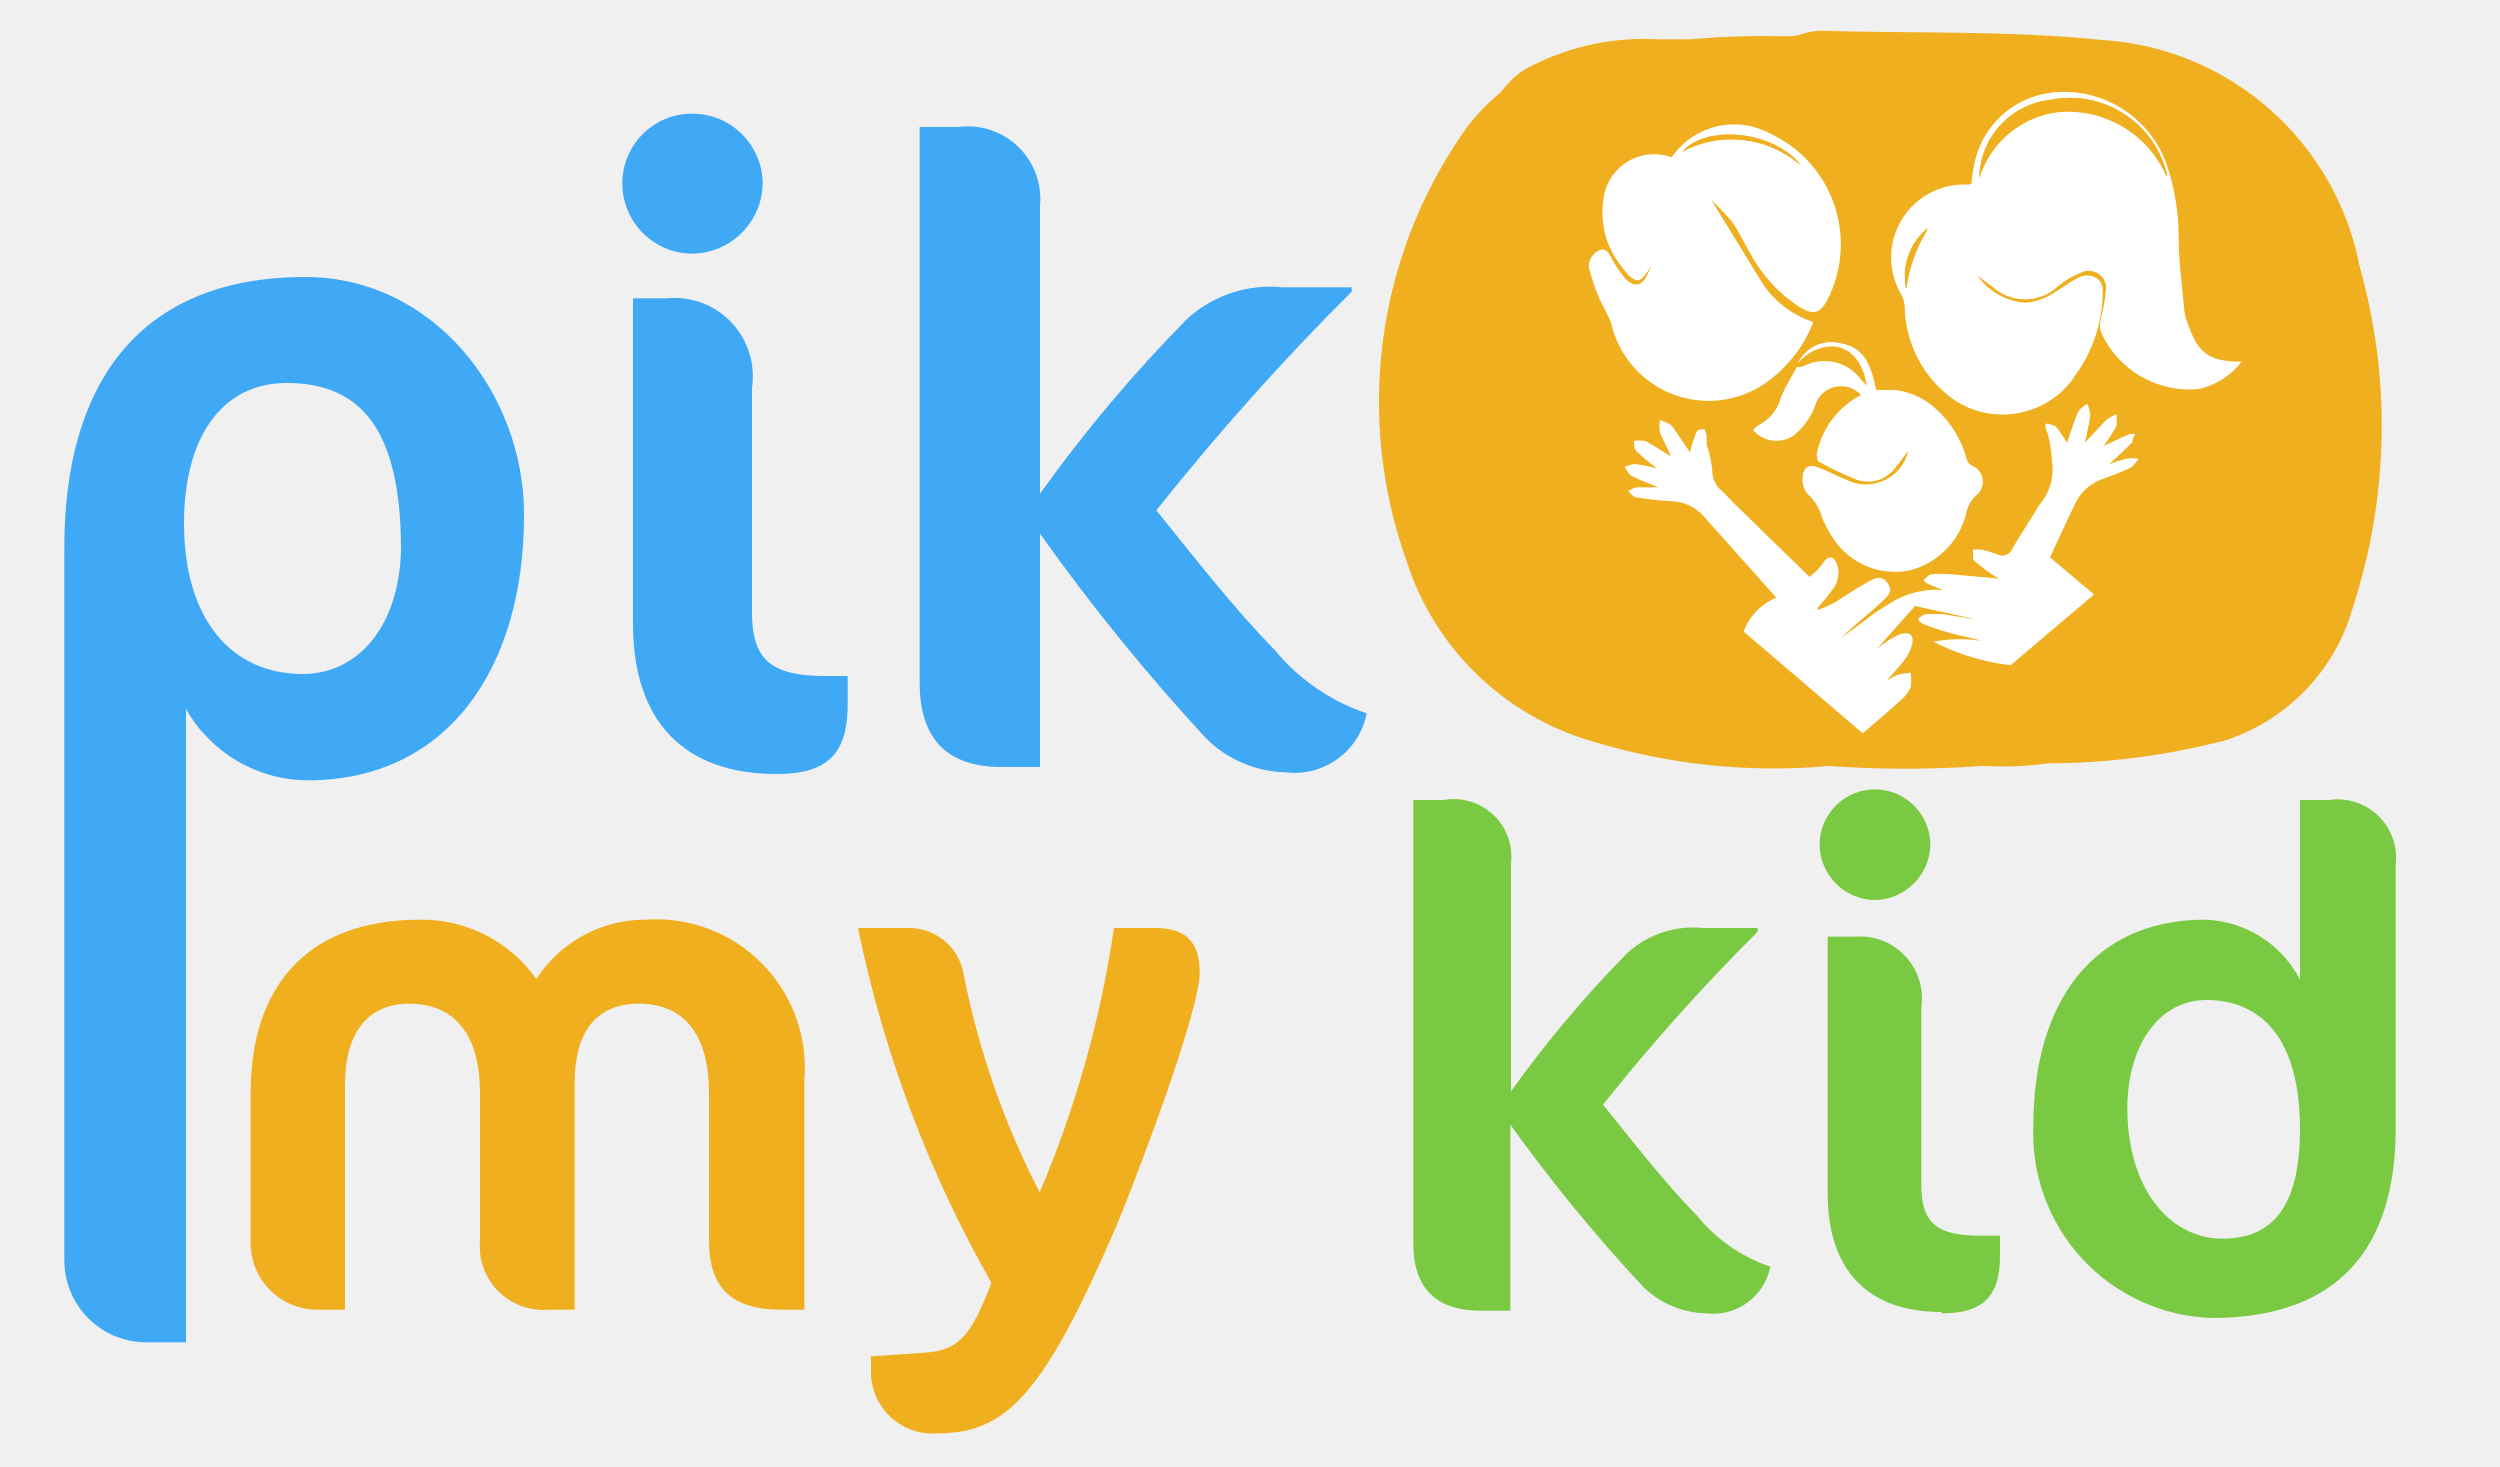
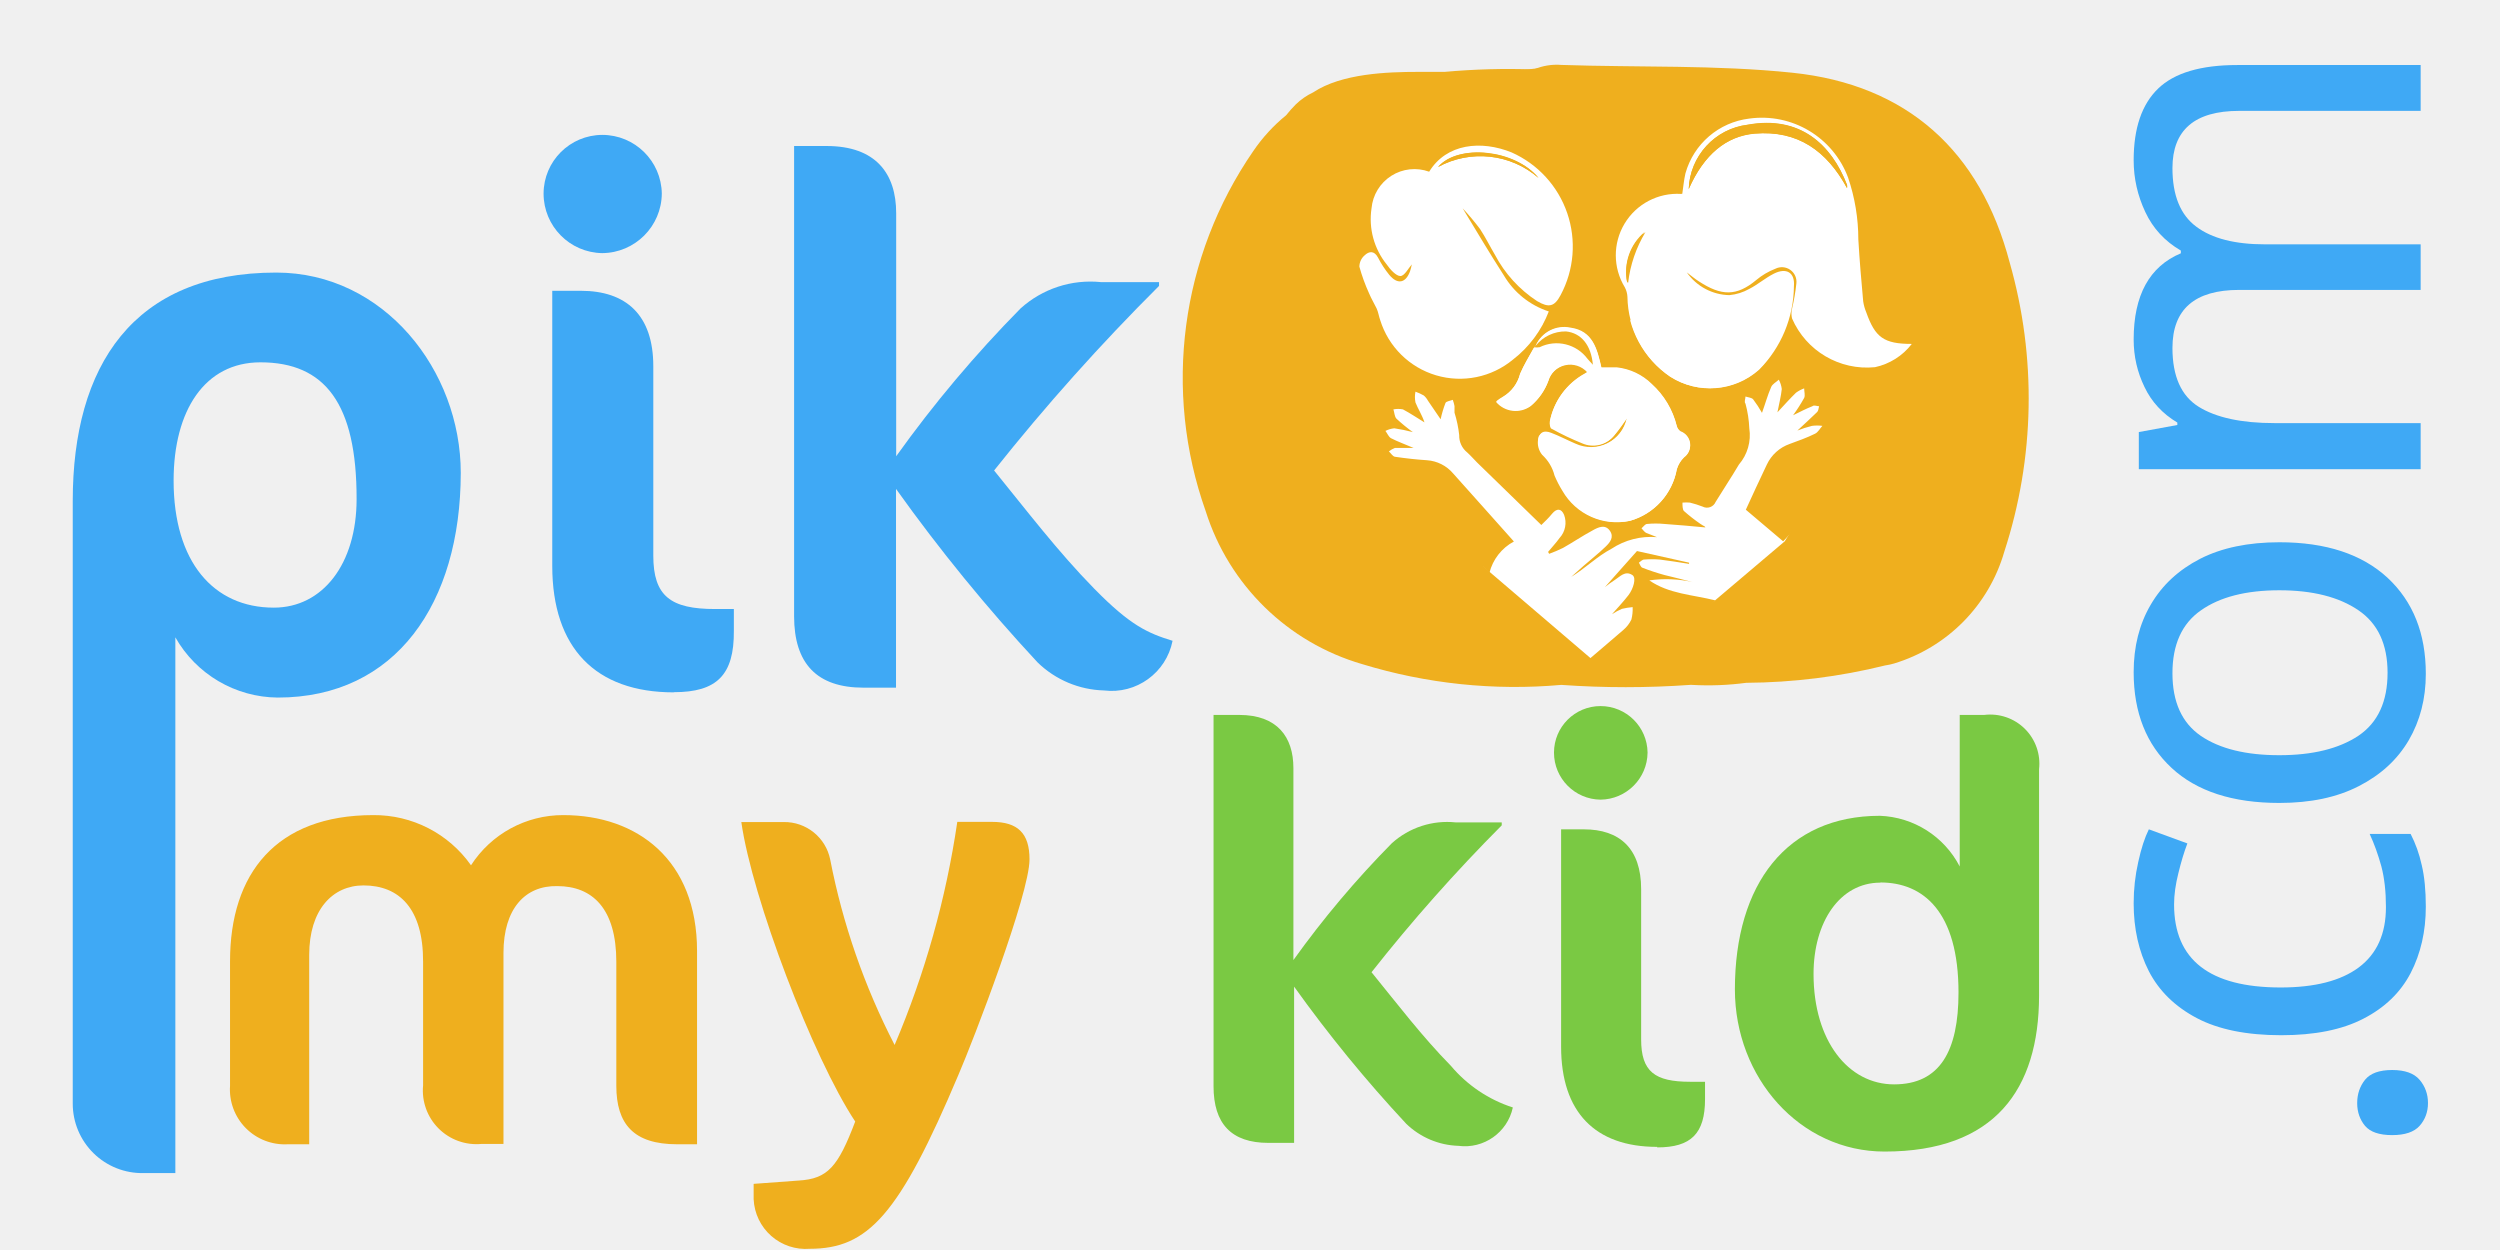
- <svg xmlns="http://www.w3.org/2000/svg" id="Layer_1" data-name="Layer 1" width="75" height="44" viewBox="0 0 75 44">
-   <path d="M23.43,39.29c-1.55,0-2.16-.72-2.16-2.08V32.8c0-1.89-.85-2.69-2.1-2.69s-1.93.81-1.93,2.37v6.81h-.76a1.91,1.91,0,0,1-2.08-2.08V32.8c0-1.89-.87-2.69-2.12-2.69s-1.93.87-1.93,2.44v6.74H9.58a2,2,0,0,1-2.06-2.08V32.78c0-3.12,1.63-5.19,5.09-5.19a4.21,4.21,0,0,1,3.48,1.78,3.89,3.89,0,0,1,3.29-1.78,4.46,4.46,0,0,1,4.75,4.83v6.87Z" style="fill:#efaf1e" />
-   <path d="M28.13,43a1.85,1.85,0,0,1-2-1.76v-.55l1.61-.11c1-.06,1.4-.49,2-2.1a36.22,36.22,0,0,1-4-10.64h1.51a1.66,1.66,0,0,1,1.65,1.34,24.6,24.6,0,0,0,2.29,6.59,32.22,32.22,0,0,0,2.23-7.93h1.23c.91,0,1.34.4,1.34,1.34,0,1.21-2,6.42-2.52,7.65C31.31,41.83,30.19,43,28.13,43Z" style="fill:#efaf1e" />
-   <path d="M45.33,25.91v6.83a34.55,34.55,0,0,1,3.5-4.16,2.93,2.93,0,0,1,2.27-.74h1.63v.11a60.28,60.28,0,0,0-4.64,5.19c.91,1.12,1.8,2.29,2.82,3.33A4.81,4.81,0,0,0,53.11,38a1.75,1.75,0,0,1-1.93,1.4,2.79,2.79,0,0,1-1.87-.78,48.73,48.73,0,0,1-4-4.88v5.58l-.91,0c-1.31,0-2-.68-2-2V24h.91A1.73,1.73,0,0,1,45.33,25.91Z" style="fill:#7ac943" />
-   <path d="M56.24,27a1.67,1.67,0,0,1-1.65-1.67,1.66,1.66,0,0,1,1.65-1.65,1.67,1.67,0,0,1,1.67,1.65A1.69,1.69,0,0,1,56.24,27Zm2,12.36c-2.2,0-3.41-1.25-3.41-3.56V28.1h.81a1.86,1.86,0,0,1,2,2.12v5.34c0,1.14.49,1.51,1.74,1.51H60v.61C60,38.91,59.47,39.4,58.26,39.4Z" style="fill:#7ac943" />
-   <path d="M66.33,39.54A5.54,5.54,0,0,1,61,33.78c0-3.75,1.82-6.19,5.15-6.19A3.33,3.33,0,0,1,69,29.39V24h.87a1.75,1.75,0,0,1,2,1.93V34C71.82,37.34,70.26,39.54,66.33,39.54ZM66.19,30c-1.44,0-2.37,1.4-2.37,3.24,0,2.37,1.23,3.92,2.86,3.92S69,36,69,33.88C69,31,67.71,30,66.19,30Z" style="fill:#7ac943" />
-   <path d="M9.22,23.41a4.22,4.22,0,0,1-3.64-2.14v19H4.45a2.46,2.46,0,0,1-2.52-2.49V16.42c0-4.79,2.14-8.11,7.23-8.11,3.83,0,6.56,3.48,6.56,7.12C15.73,20.06,13.42,23.41,9.22,23.41ZM8.6,11.49c-2,0-3.08,1.71-3.08,4.2,0,2.89,1.42,4.53,3.56,4.53,1.74,0,2.95-1.55,2.95-3.86C12,13,10.91,11.49,8.6,11.49Z" style="fill:#3fa9f5" />
-   <path d="M20.76,7.61A2.11,2.11,0,0,1,18.67,5.5a2.09,2.09,0,0,1,2.09-2.09A2.11,2.11,0,0,1,22.88,5.5,2.14,2.14,0,0,1,20.76,7.61Zm2.54,15.61c-2.78,0-4.31-1.58-4.31-4.5V8.95h1a2.35,2.35,0,0,1,2.57,2.68v6.75c0,1.45.62,1.9,2.2,1.9h.67v.78C25.45,22.61,24.83,23.22,23.31,23.22Z" style="fill:#3fa9f5" />
-   <path d="M31.2,6.19v8.62a43.65,43.65,0,0,1,4.42-5.25,3.7,3.7,0,0,1,2.87-.94h2.06v.13a76.07,76.07,0,0,0-5.86,6.56c1.15,1.42,2.28,2.89,3.56,4.2A6.07,6.07,0,0,0,41,21.4a2.21,2.21,0,0,1-2.44,1.77,3.52,3.52,0,0,1-2.36-1,61.58,61.58,0,0,1-5-6.16v7l-1.15,0c-1.66,0-2.46-.86-2.46-2.54V3.81h1.15A2.18,2.18,0,0,1,31.2,6.19Z" style="fill:#3fa9f5" />
-   <path d="M70.79,8A8.4,8.4,0,0,0,63.07,1.2C60.35.92,57.59,1,54.85.93a2,2,0,0,0-1,.17,25.11,25.11,0,0,0-3.17.08h-.94A7.4,7.4,0,0,0,46,1.95a2.31,2.31,0,0,0-.64.43,4.51,4.51,0,0,0-.34.39A6,6,0,0,0,43.88,4a14.18,14.18,0,0,0-1.69,12.81,8.25,8.25,0,0,0,5.58,5.43,18.56,18.56,0,0,0,7.09.74,32.37,32.37,0,0,0,4.58,0h.07a10.16,10.16,0,0,0,1.93-.08,21,21,0,0,0,4.91-.59l.31-.07a5.84,5.84,0,0,0,3.92-4A17.57,17.57,0,0,0,70.79,8Z" style="fill:#efaf1e;fill-rule:evenodd" />
-   <polygon points="52.09 18.76 56.89 22.86 62.79 17.86 64.46 15.14 65.01 13.39 64.31 11.92 62.91 11.33 60.72 11.33 58.55 10.29 56.46 9.81 54.91 9.81 53.61 10.32 52.25 11.01 50.71 11.59 48.73 11.85 48.21 12.89 48.21 14.35 49.04 15.44 51.43 17.17 52.09 18.76" style="fill:#fff;fill-rule:evenodd" />
-   <path d="M60,17.36l-1.46-.13a3.13,3.13,0,0,0-.61,0c-.07,0-.13.1-.2.15s.11.14.18.17.25.09.38.15a2.55,2.55,0,0,0-1.62.42c-.5.27-.93.69-1.43,1l.45-.4c.26-.23.53-.44.78-.68s.31-.34.14-.57-.4-.12-.59,0c-.35.19-.69.42-1,.62a4.74,4.74,0,0,1-.49.21l0-.07c.14-.16.29-.32.41-.5a.8.8,0,0,0,.16-.83c-.1-.23-.26-.24-.42,0s-.22.24-.39.41l-2.28-2.22c-.12-.12-.23-.25-.35-.36a.76.76,0,0,1-.29-.61,4.18,4.18,0,0,0-.17-.79c0-.07,0-.16,0-.23a1.35,1.35,0,0,0-.06-.22c-.09,0-.23,0-.26.11a3.87,3.87,0,0,0-.18.58l-.45-.66a.65.65,0,0,0-.15-.18,1.88,1.88,0,0,0-.3-.13,1,1,0,0,0,0,.38c.09.23.23.44.32.71-.25-.16-.5-.32-.76-.46a.93.93,0,0,0-.34,0c0,.11,0,.26.11.34a6.11,6.11,0,0,0,.58.48,5.86,5.86,0,0,0-.66-.13.92.92,0,0,0-.31.09c.07.09.11.21.2.26.24.13.5.22.81.35-.26,0-.46,0-.66,0a.81.81,0,0,0-.24.11c.07.07.14.18.22.19.38.06.76.1,1.14.12a1.34,1.34,0,0,1,.92.47l2.16,2.42A1.75,1.75,0,0,0,52.29,19a62.21,62.21,0,0,1-6-6.63,10.56,10.56,0,0,1-1.64-3.92A5,5,0,0,1,47.15,3a7.11,7.11,0,0,1,4.22-.93A5.85,5.85,0,0,1,54.72,3.3a9.06,9.06,0,0,1,2,2.35l.2.31c.08-.11.13-.2.19-.28a22.35,22.35,0,0,1,1.62-2.06,5.92,5.92,0,0,1,4.78-1.56,6.47,6.47,0,0,1,3.38,1.1,4.86,4.86,0,0,1,2.36,4.51,9.08,9.08,0,0,1-1.33,4,26.85,26.85,0,0,1-4.5,5.49c-.22.22-.41.48-.59.68l-1.33-1.12c.23-.49.48-1.05.75-1.6A1.41,1.41,0,0,1,63,14.4c.3-.11.61-.22.9-.36.11-.05.18-.18.26-.28a1.41,1.41,0,0,0-.37,0,4,4,0,0,0-.52.17c.25-.23.48-.44.7-.66,0,0,0-.14.07-.21s-.17-.05-.24,0c-.22.09-.43.2-.69.32a5.94,5.94,0,0,0,.39-.61c0-.09,0-.22,0-.34a1.17,1.17,0,0,0-.29.15c-.21.21-.41.43-.66.7.06-.32.13-.57.16-.83a.93.93,0,0,0-.1-.34c-.09.08-.23.15-.27.26-.13.29-.22.6-.33.92a4.25,4.25,0,0,0-.32-.48c-.05-.06-.18-.07-.27-.1s-.06.19,0,.25a4,4,0,0,1,.14.88,1.6,1.6,0,0,1-.37,1.29c-.27.45-.56.88-.82,1.33a.33.33,0,0,1-.46.17,3.74,3.74,0,0,0-.45-.14,1.43,1.43,0,0,0-.27,0c0,.1,0,.24,0,.3a5.82,5.82,0,0,0,.58.45l.17.1Zm-6-6.46-.06.07c-.17.3-.35.6-.49.92a1.34,1.34,0,0,1-.61.82,1.61,1.61,0,0,0-.23.16.92.92,0,0,0,1.24.15,2.11,2.11,0,0,0,.61-.87.82.82,0,0,1,1.4-.32l-.1.06a2.48,2.48,0,0,0-1.23,1.67c0,.08,0,.24.07.27a9.81,9.81,0,0,0,1.09.52,1,1,0,0,0,1.12-.27c.17-.19.31-.4.46-.6a1.32,1.32,0,0,1-1.87.92c-.29-.12-.57-.27-.86-.38s-.42,0-.44.24a.68.68,0,0,0,.15.53,1.48,1.48,0,0,1,.44.73,3.86,3.86,0,0,0,.29.55,2.22,2.22,0,0,0,2.38,1A2.34,2.34,0,0,0,59,15.3a1,1,0,0,1,.26-.42.52.52,0,0,0-.13-.91.33.33,0,0,1-.14-.19,3,3,0,0,0-.89-1.49,2.1,2.1,0,0,0-1.25-.58c-.18,0-.37,0-.56,0-.15-.66-.3-1.3-1.1-1.41A1.1,1.1,0,0,0,53.94,10.9Zm5.21-5.4-.06,0a2.19,2.19,0,0,0-2,3.32.81.81,0,0,1,.09.33A3.5,3.5,0,0,0,58.71,12a2.62,2.62,0,0,0,3.15-.26,4.27,4.27,0,0,0,1.26-3c0-.49-.27-.67-.71-.45s-.57.39-.88.54a1.77,1.77,0,0,1-.71.22,1.89,1.89,0,0,1-1.46-.82c.15.11.28.23.43.32a1.45,1.45,0,0,0,2,0,2.41,2.41,0,0,1,.68-.4.52.52,0,0,1,.75.53,7.33,7.33,0,0,1-.16.89.73.73,0,0,0,0,.34A2.9,2.9,0,0,0,66,11.66a2.25,2.25,0,0,0,1.28-.82c-1,0-1.3-.23-1.61-1.12a1.65,1.65,0,0,1-.11-.4c-.07-.73-.13-1.47-.17-2.2A6.83,6.83,0,0,0,65,4.93a3.27,3.27,0,0,0-3.51-2.1,2.69,2.69,0,0,0-2.27,2C59.2,5,59.18,5.26,59.15,5.5Zm-9-.78a1.53,1.53,0,0,0-2,1.3,2.56,2.56,0,0,0,.55,2c.12.18.32.41.48.41s.29-.29.41-.41a1.9,1.9,0,0,1-.06.24c-.16.43-.45.49-.74.13a3.49,3.49,0,0,1-.4-.62c-.13-.26-.32-.22-.47-.08a.54.54,0,0,0-.18.4A6.36,6.36,0,0,0,48,9c.08.18.19.35.27.53s.08.28.13.42a3,3,0,0,0,4.72,1.4,4,4,0,0,0,1.27-1.71,2.89,2.89,0,0,1-1.6-1.28c-.49-.77-1-1.55-1.46-2.38a9.43,9.43,0,0,1,.61.73c.2.29.35.61.53.92A4.44,4.44,0,0,0,54,9.28c.42.25.62.2.84-.21a3.66,3.66,0,0,0-1.73-5A2.27,2.27,0,0,0,50.15,4.72Z" style="fill:#efaf1e;fill-rule:evenodd" />
-   <path d="M58,19.25a6.72,6.72,0,0,0,2.35.71l-.26.24c-1,.85-2,1.7-3,2.56-.17.15-.28.15-.44,0s-.59-.51-.83-.71c.42-.36.83-.7,1.22-1.06a1.1,1.1,0,0,0,.28-.37,1.52,1.52,0,0,0,0-.44,2.55,2.55,0,0,0-.38.06,2.27,2.27,0,0,0-.35.19c.23-.26.42-.46.58-.68s.3-.61.13-.72-.44.06-.63.17a4.41,4.41,0,0,0-.36.26l1.14-1.28,1.87.41v0l-1-.16a3.46,3.46,0,0,0-.56,0c-.06,0-.12.07-.19.11s.07.16.12.18a7.87,7.87,0,0,0,.78.26c.33.09.67.16,1,.25A4.27,4.27,0,0,0,58,19.25Z" style="fill:#efaf1e;fill-rule:evenodd" />
-   <path d="M59.15,5.5c0-.24.06-.48.11-.72a2.69,2.69,0,0,1,2.27-2A3.27,3.27,0,0,1,65,4.93a6.83,6.83,0,0,1,.36,2.2c0,.74.11,1.47.17,2.2a1.65,1.65,0,0,0,.11.4c.31.88.64,1.12,1.61,1.12a2.25,2.25,0,0,1-1.28.82,2.9,2.9,0,0,1-2.95-1.73.73.73,0,0,1,0-.34,7.33,7.33,0,0,0,.16-.89.52.52,0,0,0-.75-.53,2.41,2.41,0,0,0-.68.4,1.45,1.45,0,0,1-2,0c-.15-.09-.28-.21-.43-.32a1.89,1.89,0,0,0,1.46.82,1.77,1.77,0,0,0,.71-.22c.3-.16.57-.39.88-.54s.75,0,.71.45a4.27,4.27,0,0,1-1.26,3,2.62,2.62,0,0,1-3.15.26,3.5,3.5,0,0,1-1.53-2.84.81.81,0,0,0-.09-.33,2.19,2.19,0,0,1,2-3.32Zm.23-.17a2.85,2.85,0,0,1,2.35-2A3.23,3.23,0,0,1,65,5.3a.4.4,0,0,0,0-.11A3,3,0,0,0,61.48,3,2.39,2.39,0,0,0,59.38,5.34Zm-2.19,3.3v0a4.47,4.47,0,0,1,.65-1.8A1.84,1.84,0,0,0,57.18,8.64Z" style="fill:#fff;fill-rule:evenodd" />
-   <path d="M50.15,4.72A2.27,2.27,0,0,1,53.09,4a3.66,3.66,0,0,1,1.73,5c-.22.41-.42.46-.84.21a4.44,4.44,0,0,1-1.49-1.64c-.18-.31-.33-.63-.53-.92A9.43,9.43,0,0,0,51.34,6c.51.83,1,1.62,1.46,2.38a2.89,2.89,0,0,0,1.6,1.28,4,4,0,0,1-1.27,1.71A3,3,0,0,1,48.42,10c-.05-.14-.07-.29-.13-.42S48.1,9.19,48,9a6.36,6.36,0,0,1-.34-1,.54.54,0,0,1,.18-.4c.16-.15.34-.18.47.08a3.49,3.49,0,0,0,.4.62c.29.36.58.3.74-.13A1.9,1.9,0,0,0,49.54,8c-.12.13-.26.41-.41.41s-.36-.23-.48-.41a2.56,2.56,0,0,1-.55-2A1.53,1.53,0,0,1,50.15,4.72Zm.31-.17A3.15,3.15,0,0,1,54,4.95C53.21,3.91,51.18,3.72,50.46,4.56Z" style="fill:#fff;fill-rule:evenodd" />
-   <path d="M53.94,10.9a1.1,1.1,0,0,1,1.22-.61c.8.11.95.76,1.1,1.41.19,0,.37,0,.56,0a2.1,2.1,0,0,1,1.25.58A3,3,0,0,1,59,13.77a.33.33,0,0,0,.14.19.52.52,0,0,1,.13.91,1,1,0,0,0-.26.42,2.34,2.34,0,0,1-1.67,1.81,2.22,2.22,0,0,1-2.38-1,3.86,3.86,0,0,1-.29-.55,1.48,1.48,0,0,0-.44-.73.68.68,0,0,1-.15-.53c0-.23.23-.32.44-.24s.57.26.86.38a1.32,1.32,0,0,0,1.87-.92c-.15.19-.29.41-.46.6a1,1,0,0,1-1.12.27,9.81,9.81,0,0,1-1.09-.52c-.06,0-.09-.19-.07-.27a2.48,2.48,0,0,1,1.23-1.67l.1-.06a.82.82,0,0,0-1.4.32,2.11,2.11,0,0,1-.61.87.92.92,0,0,1-1.24-.15,1.61,1.61,0,0,1,.23-.16,1.34,1.34,0,0,0,.61-.82c.13-.32.32-.61.49-.92a.56.56,0,0,0,.2,0,1.37,1.37,0,0,1,1.71.41l.18.2c-.06-.7-.41-1.13-1-1.18A1.34,1.34,0,0,0,53.94,10.9Z" style="fill:#fff;fill-rule:evenodd" />
-   <path d="M53.94,10.9A1.34,1.34,0,0,1,55,10.39c.54.05.9.49,1,1.18l-.18-.2A1.37,1.37,0,0,0,54.07,11a.56.56,0,0,1-.2,0Z" style="fill:#efaf1e;fill-rule:evenodd" />
-   <path d="M59.38,5.34A2.39,2.39,0,0,1,61.48,3,3,3,0,0,1,65,5.19a.4.4,0,0,1,0,.11,3.23,3.23,0,0,0-3.29-1.93A2.85,2.85,0,0,0,59.38,5.34Z" style="fill:#efaf1e;fill-rule:evenodd" />
-   <path d="M57.18,8.64a1.84,1.84,0,0,1,.66-1.77,4.47,4.47,0,0,0-.65,1.8Z" style="fill:#efaf1e;fill-rule:evenodd" />
-   <path d="M50.46,4.56c.71-.83,2.74-.64,3.57.39A3.15,3.15,0,0,0,50.46,4.56Z" style="fill:#efaf1e;fill-rule:evenodd" />
-   <path d="M54.51,1.19c-.94.13-1.89.27-2.83.47" style="fill:#efaf1e;fill-rule:evenodd" />
-   <path d="M54.64,1c-2.09.14-4.12.67-6.21.95" style="fill:#efaf1e;fill-rule:evenodd" />
+ <svg xmlns="http://www.w3.org/2000/svg" id="Layer_1" data-name="Layer 1" width="144" height="72" viewBox="0 0 144 72">
+   <path d="M39,65.91c-2.51,0-3.5-1.17-3.5-3.37V55.4c0-3.06-1.37-4.36-3.4-4.36C30.25,51,29,52.34,29,54.89v11H27.74a3.09,3.09,0,0,1-3.37-3.37V55.4C24.38,52.34,23,51,20.94,51c-1.79,0-3.13,1.41-3.13,4V65.91H16.58a3.16,3.16,0,0,1-3.33-3.37V55.37c0-5.05,2.65-8.42,8.25-8.42a6.82,6.82,0,0,1,5.63,2.89,6.3,6.3,0,0,1,5.32-2.89c4.26,0,7.7,2.58,7.7,7.83V65.91Z" style="fill:#efaf1e" />
+   <path d="M46.64,71.93a3,3,0,0,1-3.23-2.85v-.89L46,68c1.68-.1,2.27-.79,3.26-3.4-2.44-3.68-5.94-12.88-6.56-17.25h2.44a2.69,2.69,0,0,1,2.68,2.16,39.87,39.87,0,0,0,3.71,10.68,52.21,52.21,0,0,0,3.61-12.85h2c1.48,0,2.16.65,2.16,2.16,0,2-3.23,10.41-4.09,12.4C51.79,70,50,71.93,46.64,71.93Z" style="fill:#efaf1e" />
+   <path d="M74.5,44.24V55.3a56,56,0,0,1,5.67-6.73,4.75,4.75,0,0,1,3.68-1.2h2.65v.17A97.68,97.68,0,0,0,79,56c1.48,1.82,2.92,3.71,4.57,5.39a7.79,7.79,0,0,0,3.57,2.4A2.83,2.83,0,0,1,84,66a4.52,4.52,0,0,1-3-1.27,79,79,0,0,1-6.46-7.9v9l-1.48,0c-2.13,0-3.16-1.1-3.16-3.26V41.18h1.48C73.57,41.18,74.5,42.45,74.5,44.24Z" style="fill:#7ac943" />
+   <path d="M92.19,46.06a2.71,2.71,0,0,1-2.68-2.71,2.68,2.68,0,0,1,2.68-2.68,2.71,2.71,0,0,1,2.71,2.68A2.74,2.74,0,0,1,92.19,46.06Zm3.26,20c-3.57,0-5.53-2-5.53-5.77V47.77h1.31c2.06,0,3.3,1.1,3.3,3.44v8.66c0,1.86.79,2.44,2.82,2.44h.86v1C98.21,65.29,97.41,66.09,95.46,66.09Z" style="fill:#7ac943" />
+   <path d="M108.55,66.33c-4.88,0-8.62-4.26-8.62-9.34,0-6.08,3-10,8.35-10a5.4,5.4,0,0,1,4.6,2.92V41.18h1.41a2.83,2.83,0,0,1,3.16,3.13V57.36C117.44,62.75,114.9,66.33,108.55,66.33Zm-.24-15.49c-2.34,0-3.85,2.27-3.85,5.26,0,3.85,2,6.36,4.64,6.36s3.71-1.92,3.71-5.29C112.81,52.51,110.78,50.83,108.31,50.83Z" style="fill:#7ac943" />
+   <path d="M16,40.18a6.84,6.84,0,0,1-5.9-3.47V67.57H8.27a4,4,0,0,1-4.08-4V28.85c0-7.77,3.47-13.15,11.72-13.15,6.21,0,10.63,5.64,10.63,11.54C26.53,34.75,22.8,40.18,16,40.18ZM15,20.87c-3.21,0-5,2.78-5,6.81C10,32.37,12.3,35,15.77,35c2.82,0,4.77-2.52,4.77-6.25C20.55,23.25,18.72,20.87,15,20.87Z" style="fill:#3fa9f5" />
+   <path d="M34.69,14.58a3.43,3.43,0,0,1-3.38-3.43,3.39,3.39,0,0,1,3.38-3.38,3.43,3.43,0,0,1,3.43,3.38A3.46,3.46,0,0,1,34.69,14.58Zm4.12,25.3c-4.51,0-7-2.56-7-7.29V16.75h1.65c2.6,0,4.17,1.39,4.17,4.34V32c0,2.34,1,3.08,3.56,3.08h1.08v1.26C42.29,38.88,41.29,39.87,38.82,39.87Z" style="fill:#3fa9f5" />
+   <path d="M51.62,12.28v14a70.74,70.74,0,0,1,7.16-8.51,6,6,0,0,1,4.64-1.52h3.34v.22a123.27,123.27,0,0,0-9.5,10.63c1.87,2.3,3.69,4.69,5.77,6.81s3.08,2.56,4.51,3a3.58,3.58,0,0,1-3.95,2.86,5.7,5.7,0,0,1-3.82-1.61,99.79,99.79,0,0,1-8.16-10V39.61l-1.87,0c-2.69,0-4-1.39-4-4.12V8.41h1.87C50.45,8.41,51.62,10,51.62,12.28Z" style="fill:#3fa9f5" />
+   <path d="M115.76,15.13c-1.69-6.43-5.91-10.25-12.51-10.94-4.4-.46-8.87-.3-13.31-.45A3.32,3.32,0,0,0,88.35,4a40.68,40.68,0,0,0-5.14.14l-.63,0-.44,0h-.44c-1.79,0-4.42.09-6.06,1.18a3.75,3.75,0,0,0-1,.69,7.3,7.3,0,0,0-.56.63,9.66,9.66,0,0,0-1.89,2.06,23,23,0,0,0-2.74,20.75,13.36,13.36,0,0,0,9,8.8,30.08,30.08,0,0,0,11.48,1.2,52.45,52.45,0,0,0,7.42,0h.11a16.47,16.47,0,0,0,3.12-.12,34.11,34.11,0,0,0,8-1,3.65,3.65,0,0,0,.51-.11,9.47,9.47,0,0,0,6.36-6.45A28.48,28.48,0,0,0,115.76,15.13Z" style="fill:#efaf1e;fill-rule:evenodd" />
+   <polygon points="85.46 32.65 93.23 39.29 102.8 31.18 105.51 26.78 106.41 23.95 105.26 21.56 103 20.6 99.44 20.6 95.93 18.92 92.54 18.13 90.03 18.13 87.92 18.97 85.72 20.08 83.22 21.02 80.02 21.45 79.17 23.14 79.17 25.5 80.52 27.27 84.4 30.07 85.46 32.65" style="fill:#fff;fill-rule:evenodd" />
+   <path d="M98.23,30.38c-.79-.07-1.58-.15-2.36-.2a5.07,5.07,0,0,0-1,0c-.11,0-.21.16-.32.25.09.09.17.22.28.27s.41.15.61.24a4.13,4.13,0,0,0-2.62.67c-.82.43-1.5,1.12-2.32,1.62l.73-.65c.42-.37.86-.71,1.26-1.1.25-.24.5-.55.23-.92s-.65-.2-1,0c-.58.31-1.12.68-1.69,1a7.68,7.68,0,0,1-.8.34l-.06-.11c.22-.27.46-.52.66-.8a1.3,1.3,0,0,0,.26-1.34c-.16-.37-.42-.38-.68-.07s-.36.39-.63.66l-3.7-3.6c-.19-.19-.37-.4-.57-.58a1.23,1.23,0,0,1-.46-1,6.78,6.78,0,0,0-.27-1.29c0-.12,0-.25,0-.38a2.19,2.19,0,0,0-.1-.36c-.15.06-.37.08-.42.18a6.27,6.27,0,0,0-.28.94l-.73-1.07a1.06,1.06,0,0,0-.24-.3,3,3,0,0,0-.48-.22,1.58,1.58,0,0,0,0,.62c.15.38.38.72.52,1.15-.41-.25-.81-.52-1.24-.75a1.5,1.5,0,0,0-.55,0c.06.18.06.42.18.54a9.9,9.9,0,0,0,.94.77,9.5,9.5,0,0,0-1.07-.22,1.49,1.49,0,0,0-.51.15c.11.14.18.34.32.42.39.2.81.35,1.3.56-.42,0-.75,0-1.07,0A1.31,1.31,0,0,0,80,26c.12.11.22.29.35.31.61.09,1.23.16,1.85.2a2.17,2.17,0,0,1,1.5.76c1.16,1.29,2.31,2.59,3.5,3.92A2.83,2.83,0,0,0,85.79,33c-1-.93-7.83-7.76-9.75-10.75a17.11,17.11,0,0,1-2.65-6.35,8.07,8.07,0,0,1,4.06-8.79,11.51,11.51,0,0,1,6.84-1.5,9.48,9.48,0,0,1,5.43,2,14.68,14.68,0,0,1,3.16,3.81l.32.5c.12-.18.21-.33.31-.46a36.22,36.22,0,0,1,2.63-3.33C98.27,6,101,5.45,103.9,5.59a10.48,10.48,0,0,1,5.48,1.78,7.88,7.88,0,0,1,3.82,7.3A14.71,14.71,0,0,1,111,21.19a43.51,43.51,0,0,1-7.29,8.89c-.36.36-.67.77-1,1.1l-2.15-1.82c.37-.8.78-1.71,1.21-2.6a2.29,2.29,0,0,1,1.32-1.19c.49-.18,1-.36,1.46-.59.17-.08.28-.3.42-.45a2.29,2.29,0,0,0-.6,0,6.52,6.52,0,0,0-.84.27c.41-.38.78-.72,1.14-1.07.07-.07.08-.22.11-.33-.13,0-.28-.09-.39,0-.36.14-.7.32-1.11.52a9.62,9.62,0,0,0,.64-1c.07-.14,0-.36,0-.55a1.89,1.89,0,0,0-.47.25c-.35.34-.67.7-1.07,1.13.1-.52.21-.93.25-1.34a1.5,1.5,0,0,0-.17-.54c-.15.14-.37.25-.44.42-.21.48-.35,1-.53,1.49a6.88,6.88,0,0,0-.51-.78c-.09-.1-.29-.11-.44-.16,0,.14-.09.31,0,.41a6.47,6.47,0,0,1,.22,1.42,2.6,2.6,0,0,1-.6,2.09c-.43.73-.9,1.43-1.34,2.15a.54.54,0,0,1-.75.27,6.06,6.06,0,0,0-.73-.23,2.32,2.32,0,0,0-.43,0c0,.16,0,.39.08.48a9.43,9.43,0,0,0,.93.73,3.14,3.14,0,0,0,.28.17ZM88.46,19.91l-.1.11c-.27.49-.58,1-.79,1.49a2.17,2.17,0,0,1-1,1.34,2.61,2.61,0,0,0-.38.26,1.48,1.48,0,0,0,2,.24,3.42,3.42,0,0,0,1-1.42,1.32,1.32,0,0,1,2.26-.52l-.16.1a4,4,0,0,0-2,2.71c0,.14,0,.39.11.44a15.9,15.9,0,0,0,1.76.84A1.54,1.54,0,0,0,93,25.06c.27-.31.5-.66.74-1a2.14,2.14,0,0,1-3,1.49c-.47-.2-.92-.44-1.39-.62s-.68,0-.72.38a1.11,1.11,0,0,0,.24.86,2.41,2.41,0,0,1,.71,1.19,6.26,6.26,0,0,0,.46.89A3.6,3.6,0,0,0,93.88,30,3.79,3.79,0,0,0,96.59,27a1.64,1.64,0,0,1,.42-.69.84.84,0,0,0-.21-1.47.54.54,0,0,1-.22-.32,4.81,4.81,0,0,0-1.44-2.41,3.4,3.4,0,0,0-2-.95c-.3,0-.6,0-.9,0-.24-1.06-.49-2.11-1.78-2.29A1.78,1.78,0,0,0,88.46,19.91Zm8.44-8.75a.36.36,0,0,1-.1,0,3.54,3.54,0,0,0-3.24,5.38,1.31,1.31,0,0,1,.15.54,5.67,5.67,0,0,0,2.48,4.61,4.24,4.24,0,0,0,5.11-.41,6.91,6.91,0,0,0,2-4.8c.07-.79-.43-1.09-1.15-.73-.49.25-.92.62-1.42.88a2.87,2.87,0,0,1-1.15.36,3.06,3.06,0,0,1-2.37-1.34c.24.18.45.37.7.52,1.35.85,2.17.87,3.3-.08a3.91,3.91,0,0,1,1.1-.65.84.84,0,0,1,1.21.86,11.87,11.87,0,0,1-.25,1.45,1.18,1.18,0,0,0,0,.55A4.7,4.7,0,0,0,108,21.15a3.64,3.64,0,0,0,2.08-1.33c-1.58,0-2.11-.38-2.62-1.81a2.68,2.68,0,0,1-.18-.64c-.11-1.19-.21-2.38-.28-3.57a11.06,11.06,0,0,0-.59-3.56,5.3,5.3,0,0,0-5.69-3.4A4.36,4.36,0,0,0,97.08,10C97,10.38,97,10.77,96.9,11.16ZM82.32,9.89A2.48,2.48,0,0,0,79,12a4.16,4.16,0,0,0,.88,3.17c.19.28.52.66.78.66s.47-.46.66-.67a3.07,3.07,0,0,1-.1.39c-.25.7-.72.79-1.2.21a5.66,5.66,0,0,1-.65-1c-.22-.42-.51-.36-.77-.12a.87.87,0,0,0-.3.65,10.31,10.31,0,0,0,.56,1.54c.12.3.31.57.43.86s.13.46.21.68a4.8,4.8,0,0,0,7.65,2.27,6.4,6.4,0,0,0,2.06-2.77,4.69,4.69,0,0,1-2.59-2.08c-.8-1.24-1.55-2.52-2.37-3.86a15.28,15.28,0,0,1,1,1.19c.32.47.57,1,.86,1.49a7.19,7.19,0,0,0,2.42,2.66c.68.41,1,.33,1.36-.34a5.93,5.93,0,0,0-2.81-8.17C85.31,8.07,83.3,8.26,82.32,9.89Z" style="fill:#efaf1e;fill-rule:evenodd" />
+   <path d="M95,33.43c1.13.78,2.47.82,3.8,1.15L98.4,35c-1.61,1.38-3.23,2.75-4.83,4.15-.28.24-.45.24-.72,0-.46-.43-1-.83-1.34-1.16.67-.58,1.34-1.13,2-1.71a1.78,1.78,0,0,0,.46-.6,2.46,2.46,0,0,0,.07-.71,4.14,4.14,0,0,0-.62.1,3.68,3.68,0,0,0-.57.31c.37-.42.68-.75.95-1.1s.48-1,.22-1.16c-.42-.27-.71.1-1,.28a7.15,7.15,0,0,0-.58.42l1.85-2.08,3,.67v.07c-.56-.09-1.12-.18-1.69-.25a5.61,5.61,0,0,0-.9,0c-.1,0-.2.11-.3.18.06.1.11.26.2.29a12.75,12.75,0,0,0,1.27.42c.54.14,1.09.26,1.63.41A6.92,6.92,0,0,0,95,33.43Z" style="fill:#efaf1e;fill-rule:evenodd" />
+   <path d="M96.9,11.16c.06-.39.09-.78.18-1.17a4.36,4.36,0,0,1,3.68-3.16,5.3,5.3,0,0,1,5.69,3.4,11.06,11.06,0,0,1,.59,3.56c.07,1.19.17,2.38.28,3.57a2.68,2.68,0,0,0,.18.64c.51,1.43,1,1.81,2.62,1.81A3.64,3.64,0,0,1,108,21.15a4.7,4.7,0,0,1-4.78-2.81,1.18,1.18,0,0,1,0-.55,11.87,11.87,0,0,0,.25-1.45.84.84,0,0,0-1.21-.86,3.91,3.91,0,0,0-1.1.65c-1.13.94-2,.93-3.3.08-.24-.15-.46-.34-.7-.52A3.06,3.06,0,0,0,99.61,17a2.87,2.87,0,0,0,1.15-.36c.49-.25.92-.63,1.42-.88.72-.36,1.22-.06,1.15.73a6.91,6.91,0,0,1-2,4.8,4.24,4.24,0,0,1-5.11.41,5.67,5.67,0,0,1-2.48-4.61,1.31,1.31,0,0,0-.15-.54,3.54,3.54,0,0,1,3.24-5.38A.36.36,0,0,0,96.9,11.16Zm.37-.27c.88-2,2.17-3.05,3.8-3.19,2.49-.21,4.16,1,5.32,3.14a.65.65,0,0,0,0-.18c-.91-2.35-2.72-4-5.72-3.47A3.87,3.87,0,0,0,97.27,10.89Zm-3.55,5.35,0,.05a7.25,7.25,0,0,1,1-2.92A3,3,0,0,0,93.72,16.24Z" style="fill:#fff;fill-rule:evenodd" />
+   <path d="M82.32,9.89c1-1.63,3-1.82,4.75-1.11A5.93,5.93,0,0,1,89.89,17c-.35.66-.67.75-1.36.34a7.19,7.19,0,0,1-2.42-2.66c-.29-.49-.54-1-.86-1.49a15.28,15.28,0,0,0-1-1.19c.82,1.35,1.57,2.62,2.37,3.86a4.69,4.69,0,0,0,2.59,2.08,6.4,6.4,0,0,1-2.06,2.77,4.8,4.8,0,0,1-7.65-2.27c-.08-.22-.11-.47-.21-.68s-.31-.57-.43-.86a10.31,10.31,0,0,1-.56-1.54.87.87,0,0,1,.3-.65c.25-.24.55-.29.77.12a5.66,5.66,0,0,0,.65,1c.48.58.95.48,1.2-.21a3.07,3.07,0,0,0,.1-.39c-.19.21-.42.67-.66.67s-.59-.38-.78-.66A4.16,4.16,0,0,1,79,12,2.48,2.48,0,0,1,82.32,9.89Zm.51-.27a5.1,5.1,0,0,1,5.79.63C87.27,8.59,84,8.27,82.83,9.62Z" style="fill:#fff;fill-rule:evenodd" />
+   <path d="M88.46,19.91a1.78,1.78,0,0,1,2-1c1.29.18,1.53,1.22,1.78,2.29.31,0,.61,0,.9,0a3.4,3.4,0,0,1,2,.95,4.81,4.81,0,0,1,1.44,2.41.54.54,0,0,0,.22.32A.84.84,0,0,1,97,26.35a1.64,1.64,0,0,0-.42.69A3.79,3.79,0,0,1,93.88,30,3.6,3.6,0,0,1,90,28.28a6.26,6.26,0,0,1-.46-.89,2.41,2.41,0,0,0-.71-1.19,1.11,1.11,0,0,1-.24-.86c0-.38.37-.52.72-.38s.93.42,1.39.62a2.14,2.14,0,0,0,3-1.49c-.24.31-.47.66-.74,1a1.54,1.54,0,0,1-1.82.45,15.9,15.9,0,0,1-1.76-.84c-.09,0-.14-.3-.11-.44a4,4,0,0,1,2-2.71l.16-.1a1.32,1.32,0,0,0-2.26.52,3.42,3.42,0,0,1-1,1.42,1.48,1.48,0,0,1-2-.24,2.61,2.61,0,0,1,.38-.26,2.17,2.17,0,0,0,1-1.34c.22-.52.52-1,.79-1.49a.91.91,0,0,0,.32,0,2.22,2.22,0,0,1,2.78.66l.3.33c-.1-1.13-.67-1.83-1.55-1.92A2.18,2.18,0,0,0,88.46,19.91Z" style="fill:#fff;fill-rule:evenodd" />
+   <path d="M88.46,19.91a2.18,2.18,0,0,1,1.74-.82c.88.09,1.45.79,1.55,1.92l-.3-.33A2.22,2.22,0,0,0,88.68,20a.91.91,0,0,1-.32,0Z" style="fill:#efaf1e;fill-rule:evenodd" />
+   <path d="M97.27,10.89a3.87,3.87,0,0,1,3.4-3.71c3-.55,4.82,1.13,5.72,3.47a.65.65,0,0,1,0,.18c-1.17-2.14-2.83-3.34-5.32-3.14C99.44,7.84,98.15,8.89,97.27,10.89Z" style="fill:#efaf1e;fill-rule:evenodd" />
+   <path d="M93.72,16.24a3,3,0,0,1,1.06-2.87,7.25,7.25,0,0,0-1,2.92Z" style="fill:#efaf1e;fill-rule:evenodd" />
+   <path d="M82.83,9.62c1.15-1.35,4.44-1,5.79.63A5.1,5.1,0,0,0,82.83,9.62Z" style="fill:#efaf1e;fill-rule:evenodd" />
+   <path d="M89.38,4.18c-1.53.22-3.06.44-4.59.77" style="fill:#efaf1e;fill-rule:evenodd" />
+   <path d="M89.6,3.85c-3.39.22-6.67,1.09-10.06,1.53" style="fill:#efaf1e;fill-rule:evenodd" />
+   <text transform="translate(139.43 67.57) rotate(-90)" style="font-size:30.276px;fill:#3fa9f5;font-family:MyriadPro-Regular, Myriad Pro">.<tspan x="6.27" y="0" style="letter-spacing:-0.006em">c</tspan>
+     <tspan x="19.65" y="0" style="letter-spacing:-0em">om</tspan>
+   </text>
</svg>
